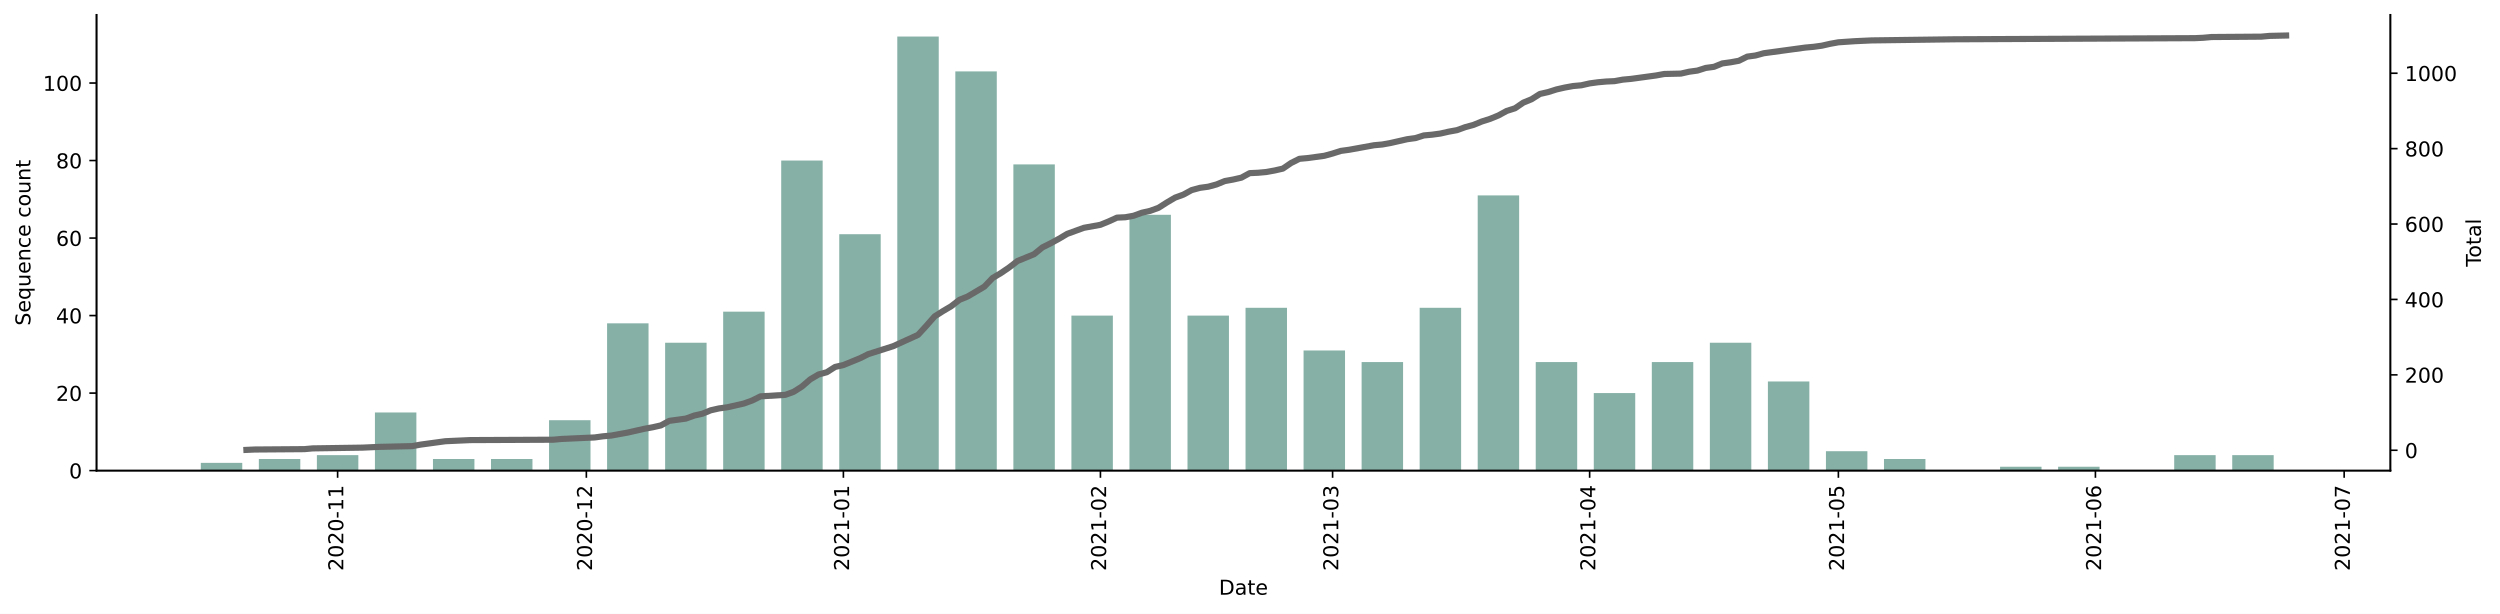
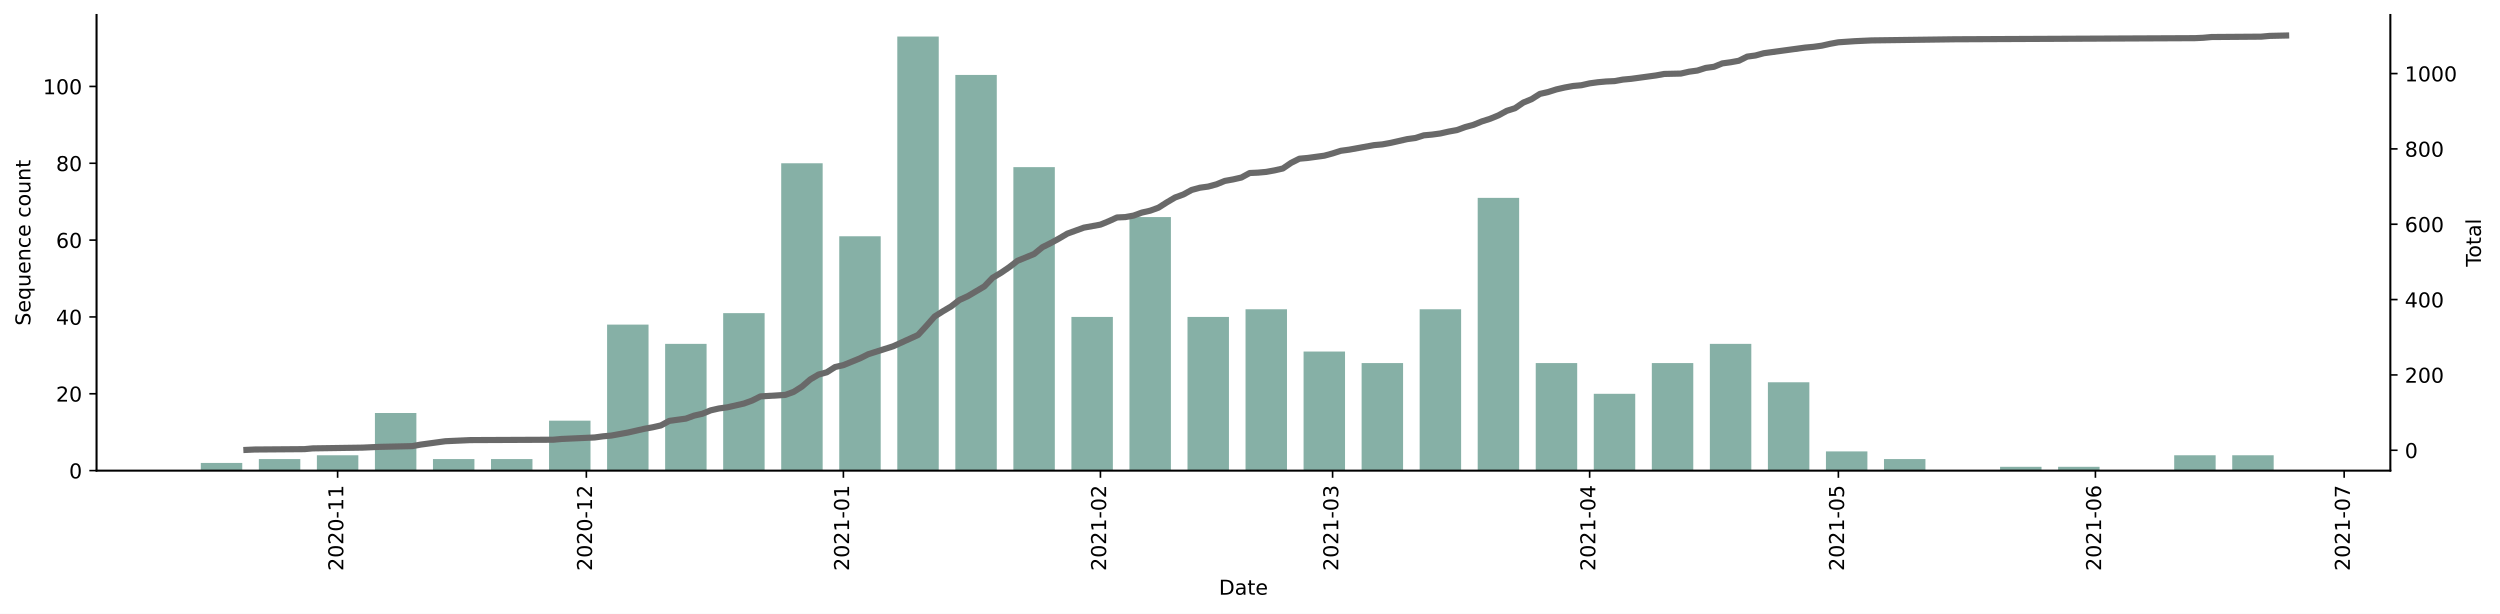
<svg xmlns="http://www.w3.org/2000/svg" xmlns:xlink="http://www.w3.org/1999/xlink" height="298.621pt" version="1.1" viewBox="0 0 1216.294 298.621" width="1216.294pt">
  <defs>
    <style type="text/css">*{stroke-linecap:butt;stroke-linejoin:round;}</style>
  </defs>
  <g id="figure_1">
    <g id="patch_1">
      <path d="M 0 298.621  L 1216.294 298.621  L 1216.294 0  L 0 0  z " style="fill:#ffffff;" />
    </g>
    <g id="axes_1">
      <g id="patch_2">
        <path d="M 46.966 228.96  L 1162.966 228.96  L 1162.966 7.2  L 46.966 7.2  z " style="fill:#ffffff;" />
      </g>
      <g id="patch_3">
-         <path clip-path="url(#p4c2512ea79)" d="M 97.693 228.96  L 117.863 228.96  L 117.863 225.189  L 97.693 225.189  z " style="fill:#86b0a6;" />
+         <path clip-path="url(#pe0cd440e6a)" d="M 97.693 228.96  L 117.863 228.96  L 117.863 225.222  L 97.693 225.222  z " style="fill:#86b0a6;" />
      </g>
      <g id="patch_4">
-         <path clip-path="url(#p4c2512ea79)" d="M 125.931 228.96  L 146.101 228.96  L 146.101 223.303  L 125.931 223.303  z " style="fill:#86b0a6;" />
+         <path clip-path="url(#pe0cd440e6a)" d="M 125.931 228.96  L 146.101 228.96  L 146.101 223.353  L 125.931 223.353  z " style="fill:#86b0a6;" />
      </g>
      <g id="patch_5">
-         <path clip-path="url(#p4c2512ea79)" d="M 154.169 228.96  L 174.338 228.96  L 174.338 221.417  L 154.169 221.417  z " style="fill:#86b0a6;" />
+         <path clip-path="url(#pe0cd440e6a)" d="M 154.169 228.96  L 174.338 228.96  L 174.338 221.484  L 154.169 221.484  z " style="fill:#86b0a6;" />
      </g>
      <g id="patch_6">
-         <path clip-path="url(#p4c2512ea79)" d="M 182.406 228.96  L 202.576 228.96  L 202.576 200.674  L 182.406 200.674  z " style="fill:#86b0a6;" />
+         <path clip-path="url(#pe0cd440e6a)" d="M 182.406 228.96  L 202.576 228.96  L 202.576 200.925  L 182.406 200.925  z " style="fill:#86b0a6;" />
      </g>
      <g id="patch_7">
-         <path clip-path="url(#p4c2512ea79)" d="M 210.644 228.96  L 230.814 228.96  L 230.814 223.303  L 210.644 223.303  z " style="fill:#86b0a6;" />
+         <path clip-path="url(#pe0cd440e6a)" d="M 210.644 228.96  L 230.814 228.96  L 230.814 223.353  L 210.644 223.353  z " style="fill:#86b0a6;" />
      </g>
      <g id="patch_8">
-         <path clip-path="url(#p4c2512ea79)" d="M 238.882 228.96  L 259.052 228.96  L 259.052 223.303  L 238.882 223.303  z " style="fill:#86b0a6;" />
+         <path clip-path="url(#pe0cd440e6a)" d="M 238.882 228.96  L 259.052 228.96  L 259.052 223.353  L 238.882 223.353  z " style="fill:#86b0a6;" />
      </g>
      <g id="patch_9">
-         <path clip-path="url(#p4c2512ea79)" d="M 267.12 228.96  L 287.29 228.96  L 287.29 204.446  L 267.12 204.446  z " style="fill:#86b0a6;" />
+         <path clip-path="url(#pe0cd440e6a)" d="M 267.12 228.96  L 287.29 228.96  L 287.29 204.663  L 267.12 204.663  z " style="fill:#86b0a6;" />
      </g>
      <g id="patch_10">
-         <path clip-path="url(#p4c2512ea79)" d="M 295.358 228.96  L 315.528 228.96  L 315.528 157.303  L 295.358 157.303  z " style="fill:#86b0a6;" />
+         <path clip-path="url(#pe0cd440e6a)" d="M 295.358 228.96  L 315.528 228.96  L 315.528 157.937  L 295.358 157.937  z " style="fill:#86b0a6;" />
      </g>
      <g id="patch_11">
-         <path clip-path="url(#p4c2512ea79)" d="M 323.596 228.96  L 343.766 228.96  L 343.766 166.731  L 323.596 166.731  z " style="fill:#86b0a6;" />
+         <path clip-path="url(#pe0cd440e6a)" d="M 323.596 228.96  L 343.766 228.96  L 343.766 167.282  L 323.596 167.282  z " style="fill:#86b0a6;" />
      </g>
      <g id="patch_12">
-         <path clip-path="url(#p4c2512ea79)" d="M 351.834 228.96  L 372.003 228.96  L 372.003 151.646  L 351.834 151.646  z " style="fill:#86b0a6;" />
+         <path clip-path="url(#pe0cd440e6a)" d="M 351.834 228.96  L 372.003 228.96  L 372.003 152.33  L 351.834 152.33  z " style="fill:#86b0a6;" />
      </g>
      <g id="patch_13">
-         <path clip-path="url(#p4c2512ea79)" d="M 380.071 228.96  L 400.241 228.96  L 400.241 78.103  L 380.071 78.103  z " style="fill:#86b0a6;" />
+         <path clip-path="url(#pe0cd440e6a)" d="M 380.071 228.96  L 400.241 228.96  L 400.241 79.438  L 380.071 79.438  z " style="fill:#86b0a6;" />
      </g>
      <g id="patch_14">
-         <path clip-path="url(#p4c2512ea79)" d="M 408.309 228.96  L 428.479 228.96  L 428.479 113.931  L 408.309 113.931  z " style="fill:#86b0a6;" />
+         <path clip-path="url(#pe0cd440e6a)" d="M 408.309 228.96  L 428.479 228.96  L 428.479 114.949  L 408.309 114.949  z " style="fill:#86b0a6;" />
      </g>
      <g id="patch_15">
-         <path clip-path="url(#p4c2512ea79)" d="M 436.547 228.96  L 456.717 228.96  L 456.717 17.76  L 436.547 17.76  z " style="fill:#86b0a6;" />
+         <path clip-path="url(#pe0cd440e6a)" d="M 436.547 228.96  L 456.717 228.96  L 456.717 17.76  L 436.547 17.76  z " style="fill:#86b0a6;" />
      </g>
      <g id="patch_16">
-         <path clip-path="url(#p4c2512ea79)" d="M 464.785 228.96  L 484.955 228.96  L 484.955 34.731  L 464.785 34.731  z " style="fill:#86b0a6;" />
+         <path clip-path="url(#pe0cd440e6a)" d="M 464.785 228.96  L 484.955 228.96  L 484.955 36.45  L 464.785 36.45  z " style="fill:#86b0a6;" />
      </g>
      <g id="patch_17">
-         <path clip-path="url(#p4c2512ea79)" d="M 493.023 228.96  L 513.193 228.96  L 513.193 79.989  L 493.023 79.989  z " style="fill:#86b0a6;" />
+         <path clip-path="url(#pe0cd440e6a)" d="M 493.023 228.96  L 513.193 228.96  L 513.193 81.307  L 493.023 81.307  z " style="fill:#86b0a6;" />
      </g>
      <g id="patch_18">
-         <path clip-path="url(#p4c2512ea79)" d="M 521.261 228.96  L 541.43 228.96  L 541.43 153.531  L 521.261 153.531  z " style="fill:#86b0a6;" />
+         <path clip-path="url(#pe0cd440e6a)" d="M 521.261 228.96  L 541.43 228.96  L 541.43 154.199  L 521.261 154.199  z " style="fill:#86b0a6;" />
      </g>
      <g id="patch_19">
-         <path clip-path="url(#p4c2512ea79)" d="M 549.498 228.96  L 569.668 228.96  L 569.668 104.503  L 549.498 104.503  z " style="fill:#86b0a6;" />
+         <path clip-path="url(#pe0cd440e6a)" d="M 549.498 228.96  L 569.668 228.96  L 569.668 105.604  L 549.498 105.604  z " style="fill:#86b0a6;" />
      </g>
      <g id="patch_20">
-         <path clip-path="url(#p4c2512ea79)" d="M 577.736 228.96  L 597.906 228.96  L 597.906 153.531  L 577.736 153.531  z " style="fill:#86b0a6;" />
+         <path clip-path="url(#pe0cd440e6a)" d="M 577.736 228.96  L 597.906 228.96  L 597.906 154.199  L 577.736 154.199  z " style="fill:#86b0a6;" />
      </g>
      <g id="patch_21">
-         <path clip-path="url(#p4c2512ea79)" d="M 605.974 228.96  L 626.144 228.96  L 626.144 149.76  L 605.974 149.76  z " style="fill:#86b0a6;" />
+         <path clip-path="url(#pe0cd440e6a)" d="M 605.974 228.96  L 626.144 228.96  L 626.144 150.461  L 605.974 150.461  z " style="fill:#86b0a6;" />
      </g>
      <g id="patch_22">
-         <path clip-path="url(#p4c2512ea79)" d="M 634.212 228.96  L 654.382 228.96  L 654.382 170.503  L 634.212 170.503  z " style="fill:#86b0a6;" />
+         <path clip-path="url(#pe0cd440e6a)" d="M 634.212 228.96  L 654.382 228.96  L 654.382 171.02  L 634.212 171.02  z " style="fill:#86b0a6;" />
      </g>
      <g id="patch_23">
-         <path clip-path="url(#p4c2512ea79)" d="M 662.45 228.96  L 682.62 228.96  L 682.62 176.16  L 662.45 176.16  z " style="fill:#86b0a6;" />
+         <path clip-path="url(#pe0cd440e6a)" d="M 662.45 228.96  L 682.62 228.96  L 682.62 176.627  L 662.45 176.627  z " style="fill:#86b0a6;" />
      </g>
      <g id="patch_24">
-         <path clip-path="url(#p4c2512ea79)" d="M 690.688 228.96  L 710.858 228.96  L 710.858 149.76  L 690.688 149.76  z " style="fill:#86b0a6;" />
+         <path clip-path="url(#pe0cd440e6a)" d="M 690.688 228.96  L 710.858 228.96  L 710.858 150.461  L 690.688 150.461  z " style="fill:#86b0a6;" />
      </g>
      <g id="patch_25">
-         <path clip-path="url(#p4c2512ea79)" d="M 718.926 228.96  L 739.095 228.96  L 739.095 95.074  L 718.926 95.074  z " style="fill:#86b0a6;" />
+         <path clip-path="url(#pe0cd440e6a)" d="M 718.926 228.96  L 739.095 228.96  L 739.095 96.259  L 718.926 96.259  z " style="fill:#86b0a6;" />
      </g>
      <g id="patch_26">
-         <path clip-path="url(#p4c2512ea79)" d="M 747.163 228.96  L 767.333 228.96  L 767.333 176.16  L 747.163 176.16  z " style="fill:#86b0a6;" />
+         <path clip-path="url(#pe0cd440e6a)" d="M 747.163 228.96  L 767.333 228.96  L 767.333 176.627  L 747.163 176.627  z " style="fill:#86b0a6;" />
      </g>
      <g id="patch_27">
-         <path clip-path="url(#p4c2512ea79)" d="M 775.401 228.96  L 795.571 228.96  L 795.571 191.246  L 775.401 191.246  z " style="fill:#86b0a6;" />
+         <path clip-path="url(#pe0cd440e6a)" d="M 775.401 228.96  L 795.571 228.96  L 795.571 191.579  L 775.401 191.579  z " style="fill:#86b0a6;" />
      </g>
      <g id="patch_28">
-         <path clip-path="url(#p4c2512ea79)" d="M 803.639 228.96  L 823.809 228.96  L 823.809 176.16  L 803.639 176.16  z " style="fill:#86b0a6;" />
+         <path clip-path="url(#pe0cd440e6a)" d="M 803.639 228.96  L 823.809 228.96  L 823.809 176.627  L 803.639 176.627  z " style="fill:#86b0a6;" />
      </g>
      <g id="patch_29">
-         <path clip-path="url(#p4c2512ea79)" d="M 831.877 228.96  L 852.047 228.96  L 852.047 166.731  L 831.877 166.731  z " style="fill:#86b0a6;" />
+         <path clip-path="url(#pe0cd440e6a)" d="M 831.877 228.96  L 852.047 228.96  L 852.047 167.282  L 831.877 167.282  z " style="fill:#86b0a6;" />
      </g>
      <g id="patch_30">
-         <path clip-path="url(#p4c2512ea79)" d="M 860.115 228.96  L 880.285 228.96  L 880.285 185.589  L 860.115 185.589  z " style="fill:#86b0a6;" />
+         <path clip-path="url(#pe0cd440e6a)" d="M 860.115 228.96  L 880.285 228.96  L 880.285 185.972  L 860.115 185.972  z " style="fill:#86b0a6;" />
      </g>
      <g id="patch_31">
-         <path clip-path="url(#p4c2512ea79)" d="M 888.353 228.96  L 908.522 228.96  L 908.522 219.531  L 888.353 219.531  z " style="fill:#86b0a6;" />
+         <path clip-path="url(#pe0cd440e6a)" d="M 888.353 228.96  L 908.522 228.96  L 908.522 219.615  L 888.353 219.615  z " style="fill:#86b0a6;" />
      </g>
      <g id="patch_32">
-         <path clip-path="url(#p4c2512ea79)" d="M 916.59 228.96  L 936.76 228.96  L 936.76 223.303  L 916.59 223.303  z " style="fill:#86b0a6;" />
+         <path clip-path="url(#pe0cd440e6a)" d="M 916.59 228.96  L 936.76 228.96  L 936.76 223.353  L 916.59 223.353  z " style="fill:#86b0a6;" />
      </g>
      <g id="patch_33">
-         <path clip-path="url(#p4c2512ea79)" d="M 973.066 228.96  L 993.236 228.96  L 993.236 227.074  L 973.066 227.074  z " style="fill:#86b0a6;" />
+         <path clip-path="url(#pe0cd440e6a)" d="M 973.066 228.96  L 993.236 228.96  L 993.236 227.091  L 973.066 227.091  z " style="fill:#86b0a6;" />
      </g>
      <g id="patch_34">
-         <path clip-path="url(#p4c2512ea79)" d="M 1001.304 228.96  L 1021.474 228.96  L 1021.474 227.074  L 1001.304 227.074  z " style="fill:#86b0a6;" />
+         <path clip-path="url(#pe0cd440e6a)" d="M 1001.304 228.96  L 1021.474 228.96  L 1021.474 227.091  L 1001.304 227.091  z " style="fill:#86b0a6;" />
      </g>
      <g id="patch_35">
-         <path clip-path="url(#p4c2512ea79)" d="M 1057.78 228.96  L 1077.95 228.96  L 1077.95 221.417  L 1057.78 221.417  z " style="fill:#86b0a6;" />
+         <path clip-path="url(#pe0cd440e6a)" d="M 1057.78 228.96  L 1077.95 228.96  L 1077.95 221.484  L 1057.78 221.484  z " style="fill:#86b0a6;" />
      </g>
      <g id="patch_36">
-         <path clip-path="url(#p4c2512ea79)" d="M 1086.017 228.96  L 1106.187 228.96  L 1106.187 221.417  L 1086.017 221.417  z " style="fill:#86b0a6;" />
+         <path clip-path="url(#pe0cd440e6a)" d="M 1086.017 228.96  L 1106.187 228.96  L 1106.187 221.484  L 1086.017 221.484  z " style="fill:#86b0a6;" />
      </g>
      <g id="matplotlib.axis_1">
        <g id="xtick_1">
          <g id="line2d_1">
            <defs>
-               <path d="M 0 0  L 0 3.5  " id="mac2f548523" style="stroke:#000000;stroke-width:0.8;" />
+               <path d="M 0 0  L 0 3.5  " id="ma1366747c5" style="stroke:#000000;stroke-width:0.8;" />
            </defs>
            <g>
-               <use style="stroke:#000000;stroke-width:0.8;" x="164.254" xlink:href="#mac2f548523" y="228.96" />
+               <use style="stroke:#000000;stroke-width:0.8;" x="164.254" xlink:href="#ma1366747c5" y="228.96" />
            </g>
          </g>
          <g id="text_1">
            <g transform="translate(167.0129 277.7428)rotate(-90)scale(0.1 -0.1)">
              <defs>
                <path d="M 1228 531  L 3431 531  L 3431 0  L 469 0  L 469 531  Q 828 903 1448 1529  Q 2069 2156 2228 2338  Q 2531 2678 2651 2914  Q 2772 3150 2772 3378  Q 2772 3750 2511 3984  Q 2250 4219 1831 4219  Q 1534 4219 1204 4116  Q 875 4013 500 3803  L 500 4441  Q 881 4594 1212 4672  Q 1544 4750 1819 4750  Q 2544 4750 2975 4387  Q 3406 4025 3406 3419  Q 3406 3131 3298 2873  Q 3191 2616 2906 2266  Q 2828 2175 2409 1742  Q 1991 1309 1228 531  z " id="DejaVuSans-32" transform="scale(0.015625)" />
                <path d="M 2034 4250  Q 1547 4250 1301 3770  Q 1056 3291 1056 2328  Q 1056 1369 1301 889  Q 1547 409 2034 409  Q 2525 409 2770 889  Q 3016 1369 3016 2328  Q 3016 3291 2770 3770  Q 2525 4250 2034 4250  z M 2034 4750  Q 2819 4750 3233 4129  Q 3647 3509 3647 2328  Q 3647 1150 3233 529  Q 2819 -91 2034 -91  Q 1250 -91 836 529  Q 422 1150 422 2328  Q 422 3509 836 4129  Q 1250 4750 2034 4750  z " id="DejaVuSans-30" transform="scale(0.015625)" />
                <path d="M 313 2009  L 1997 2009  L 1997 1497  L 313 1497  L 313 2009  z " id="DejaVuSans-2d" transform="scale(0.015625)" />
                <path d="M 794 531  L 1825 531  L 1825 4091  L 703 3866  L 703 4441  L 1819 4666  L 2450 4666  L 2450 531  L 3481 531  L 3481 0  L 794 0  L 794 531  z " id="DejaVuSans-31" transform="scale(0.015625)" />
              </defs>
              <use xlink:href="#DejaVuSans-32" />
              <use x="63.623" xlink:href="#DejaVuSans-30" />
              <use x="127.246" xlink:href="#DejaVuSans-32" />
              <use x="190.869" xlink:href="#DejaVuSans-30" />
              <use x="254.492" xlink:href="#DejaVuSans-2d" />
              <use x="290.576" xlink:href="#DejaVuSans-31" />
              <use x="354.199" xlink:href="#DejaVuSans-31" />
            </g>
          </g>
        </g>
        <g id="xtick_2">
          <g id="line2d_2">
            <g>
-               <use style="stroke:#000000;stroke-width:0.8;" x="285.273" xlink:href="#mac2f548523" y="228.96" />
+               <use style="stroke:#000000;stroke-width:0.8;" x="285.273" xlink:href="#ma1366747c5" y="228.96" />
            </g>
          </g>
          <g id="text_2">
            <g transform="translate(288.0322 277.7428)rotate(-90)scale(0.1 -0.1)">
              <use xlink:href="#DejaVuSans-32" />
              <use x="63.623" xlink:href="#DejaVuSans-30" />
              <use x="127.246" xlink:href="#DejaVuSans-32" />
              <use x="190.869" xlink:href="#DejaVuSans-30" />
              <use x="254.492" xlink:href="#DejaVuSans-2d" />
              <use x="290.576" xlink:href="#DejaVuSans-31" />
              <use x="354.199" xlink:href="#DejaVuSans-32" />
            </g>
          </g>
        </g>
        <g id="xtick_3">
          <g id="line2d_3">
            <g>
-               <use style="stroke:#000000;stroke-width:0.8;" x="410.326" xlink:href="#mac2f548523" y="228.96" />
+               <use style="stroke:#000000;stroke-width:0.8;" x="410.326" xlink:href="#ma1366747c5" y="228.96" />
            </g>
          </g>
          <g id="text_3">
            <g transform="translate(413.0856 277.7428)rotate(-90)scale(0.1 -0.1)">
              <use xlink:href="#DejaVuSans-32" />
              <use x="63.623" xlink:href="#DejaVuSans-30" />
              <use x="127.246" xlink:href="#DejaVuSans-32" />
              <use x="190.869" xlink:href="#DejaVuSans-31" />
              <use x="254.492" xlink:href="#DejaVuSans-2d" />
              <use x="290.576" xlink:href="#DejaVuSans-30" />
              <use x="354.199" xlink:href="#DejaVuSans-31" />
            </g>
          </g>
        </g>
        <g id="xtick_4">
          <g id="line2d_4">
            <g>
-               <use style="stroke:#000000;stroke-width:0.8;" x="535.38" xlink:href="#mac2f548523" y="228.96" />
+               <use style="stroke:#000000;stroke-width:0.8;" x="535.38" xlink:href="#ma1366747c5" y="228.96" />
            </g>
          </g>
          <g id="text_4">
            <g transform="translate(538.1389 277.7428)rotate(-90)scale(0.1 -0.1)">
              <use xlink:href="#DejaVuSans-32" />
              <use x="63.623" xlink:href="#DejaVuSans-30" />
              <use x="127.246" xlink:href="#DejaVuSans-32" />
              <use x="190.869" xlink:href="#DejaVuSans-31" />
              <use x="254.492" xlink:href="#DejaVuSans-2d" />
              <use x="290.576" xlink:href="#DejaVuSans-30" />
              <use x="354.199" xlink:href="#DejaVuSans-32" />
            </g>
          </g>
        </g>
        <g id="xtick_5">
          <g id="line2d_5">
            <g>
-               <use style="stroke:#000000;stroke-width:0.8;" x="648.331" xlink:href="#mac2f548523" y="228.96" />
+               <use style="stroke:#000000;stroke-width:0.8;" x="648.331" xlink:href="#ma1366747c5" y="228.96" />
            </g>
          </g>
          <g id="text_5">
            <g transform="translate(651.0903 277.7428)rotate(-90)scale(0.1 -0.1)">
              <defs>
                <path d="M 2597 2516  Q 3050 2419 3304 2112  Q 3559 1806 3559 1356  Q 3559 666 3084 287  Q 2609 -91 1734 -91  Q 1441 -91 1130 -33  Q 819 25 488 141  L 488 750  Q 750 597 1062 519  Q 1375 441 1716 441  Q 2309 441 2620 675  Q 2931 909 2931 1356  Q 2931 1769 2642 2001  Q 2353 2234 1838 2234  L 1294 2234  L 1294 2753  L 1863 2753  Q 2328 2753 2575 2939  Q 2822 3125 2822 3475  Q 2822 3834 2567 4026  Q 2313 4219 1838 4219  Q 1578 4219 1281 4162  Q 984 4106 628 3988  L 628 4550  Q 988 4650 1302 4700  Q 1616 4750 1894 4750  Q 2613 4750 3031 4423  Q 3450 4097 3450 3541  Q 3450 3153 3228 2886  Q 3006 2619 2597 2516  z " id="DejaVuSans-33" transform="scale(0.015625)" />
              </defs>
              <use xlink:href="#DejaVuSans-32" />
              <use x="63.623" xlink:href="#DejaVuSans-30" />
              <use x="127.246" xlink:href="#DejaVuSans-32" />
              <use x="190.869" xlink:href="#DejaVuSans-31" />
              <use x="254.492" xlink:href="#DejaVuSans-2d" />
              <use x="290.576" xlink:href="#DejaVuSans-30" />
              <use x="354.199" xlink:href="#DejaVuSans-33" />
            </g>
          </g>
        </g>
        <g id="xtick_6">
          <g id="line2d_6">
            <g>
-               <use style="stroke:#000000;stroke-width:0.8;" x="773.384" xlink:href="#mac2f548523" y="228.96" />
+               <use style="stroke:#000000;stroke-width:0.8;" x="773.384" xlink:href="#ma1366747c5" y="228.96" />
            </g>
          </g>
          <g id="text_6">
            <g transform="translate(776.1436 277.7428)rotate(-90)scale(0.1 -0.1)">
              <defs>
                <path d="M 2419 4116  L 825 1625  L 2419 1625  L 2419 4116  z M 2253 4666  L 3047 4666  L 3047 1625  L 3713 1625  L 3713 1100  L 3047 1100  L 3047 0  L 2419 0  L 2419 1100  L 313 1100  L 313 1709  L 2253 4666  z " id="DejaVuSans-34" transform="scale(0.015625)" />
              </defs>
              <use xlink:href="#DejaVuSans-32" />
              <use x="63.623" xlink:href="#DejaVuSans-30" />
              <use x="127.246" xlink:href="#DejaVuSans-32" />
              <use x="190.869" xlink:href="#DejaVuSans-31" />
              <use x="254.492" xlink:href="#DejaVuSans-2d" />
              <use x="290.576" xlink:href="#DejaVuSans-30" />
              <use x="354.199" xlink:href="#DejaVuSans-34" />
            </g>
          </g>
        </g>
        <g id="xtick_7">
          <g id="line2d_7">
            <g>
-               <use style="stroke:#000000;stroke-width:0.8;" x="894.404" xlink:href="#mac2f548523" y="228.96" />
+               <use style="stroke:#000000;stroke-width:0.8;" x="894.404" xlink:href="#ma1366747c5" y="228.96" />
            </g>
          </g>
          <g id="text_7">
            <g transform="translate(897.1629 277.7428)rotate(-90)scale(0.1 -0.1)">
              <defs>
                <path d="M 691 4666  L 3169 4666  L 3169 4134  L 1269 4134  L 1269 2991  Q 1406 3038 1543 3061  Q 1681 3084 1819 3084  Q 2600 3084 3056 2656  Q 3513 2228 3513 1497  Q 3513 744 3044 326  Q 2575 -91 1722 -91  Q 1428 -91 1123 -41  Q 819 9 494 109  L 494 744  Q 775 591 1075 516  Q 1375 441 1709 441  Q 2250 441 2565 725  Q 2881 1009 2881 1497  Q 2881 1984 2565 2268  Q 2250 2553 1709 2553  Q 1456 2553 1204 2497  Q 953 2441 691 2322  L 691 4666  z " id="DejaVuSans-35" transform="scale(0.015625)" />
              </defs>
              <use xlink:href="#DejaVuSans-32" />
              <use x="63.623" xlink:href="#DejaVuSans-30" />
              <use x="127.246" xlink:href="#DejaVuSans-32" />
              <use x="190.869" xlink:href="#DejaVuSans-31" />
              <use x="254.492" xlink:href="#DejaVuSans-2d" />
              <use x="290.576" xlink:href="#DejaVuSans-30" />
              <use x="354.199" xlink:href="#DejaVuSans-35" />
            </g>
          </g>
        </g>
        <g id="xtick_8">
          <g id="line2d_8">
            <g>
-               <use style="stroke:#000000;stroke-width:0.8;" x="1019.457" xlink:href="#mac2f548523" y="228.96" />
+               <use style="stroke:#000000;stroke-width:0.8;" x="1019.457" xlink:href="#ma1366747c5" y="228.96" />
            </g>
          </g>
          <g id="text_8">
            <g transform="translate(1022.216 277.7428)rotate(-90)scale(0.1 -0.1)">
              <defs>
                <path d="M 2113 2584  Q 1688 2584 1439 2293  Q 1191 2003 1191 1497  Q 1191 994 1439 701  Q 1688 409 2113 409  Q 2538 409 2786 701  Q 3034 994 3034 1497  Q 3034 2003 2786 2293  Q 2538 2584 2113 2584  z M 3366 4563  L 3366 3988  Q 3128 4100 2886 4159  Q 2644 4219 2406 4219  Q 1781 4219 1451 3797  Q 1122 3375 1075 2522  Q 1259 2794 1537 2939  Q 1816 3084 2150 3084  Q 2853 3084 3261 2657  Q 3669 2231 3669 1497  Q 3669 778 3244 343  Q 2819 -91 2113 -91  Q 1303 -91 875 529  Q 447 1150 447 2328  Q 447 3434 972 4092  Q 1497 4750 2381 4750  Q 2619 4750 2861 4703  Q 3103 4656 3366 4563  z " id="DejaVuSans-36" transform="scale(0.015625)" />
              </defs>
              <use xlink:href="#DejaVuSans-32" />
              <use x="63.623" xlink:href="#DejaVuSans-30" />
              <use x="127.246" xlink:href="#DejaVuSans-32" />
              <use x="190.869" xlink:href="#DejaVuSans-31" />
              <use x="254.492" xlink:href="#DejaVuSans-2d" />
              <use x="290.576" xlink:href="#DejaVuSans-30" />
              <use x="354.199" xlink:href="#DejaVuSans-36" />
            </g>
          </g>
        </g>
        <g id="xtick_9">
          <g id="line2d_9">
            <g>
-               <use style="stroke:#000000;stroke-width:0.8;" x="1140.476" xlink:href="#mac2f548523" y="228.96" />
+               <use style="stroke:#000000;stroke-width:0.8;" x="1140.476" xlink:href="#ma1366747c5" y="228.96" />
            </g>
          </g>
          <g id="text_9">
            <g transform="translate(1143.236 277.7428)rotate(-90)scale(0.1 -0.1)">
              <defs>
                <path d="M 525 4666  L 3525 4666  L 3525 4397  L 1831 0  L 1172 0  L 2766 4134  L 525 4134  L 525 4666  z " id="DejaVuSans-37" transform="scale(0.015625)" />
              </defs>
              <use xlink:href="#DejaVuSans-32" />
              <use x="63.623" xlink:href="#DejaVuSans-30" />
              <use x="127.246" xlink:href="#DejaVuSans-32" />
              <use x="190.869" xlink:href="#DejaVuSans-31" />
              <use x="254.492" xlink:href="#DejaVuSans-2d" />
              <use x="290.576" xlink:href="#DejaVuSans-30" />
              <use x="354.199" xlink:href="#DejaVuSans-37" />
            </g>
          </g>
        </g>
        <g id="text_10">
          <g transform="translate(593.0148 289.3413)scale(0.1 -0.1)">
            <defs>
              <path d="M 1259 4147  L 1259 519  L 2022 519  Q 2988 519 3436 956  Q 3884 1394 3884 2338  Q 3884 3275 3436 3711  Q 2988 4147 2022 4147  L 1259 4147  z M 628 4666  L 1925 4666  Q 3281 4666 3915 4102  Q 4550 3538 4550 2338  Q 4550 1131 3912 565  Q 3275 0 1925 0  L 628 0  L 628 4666  z " id="DejaVuSans-44" transform="scale(0.015625)" />
              <path d="M 2194 1759  Q 1497 1759 1228 1600  Q 959 1441 959 1056  Q 959 750 1161 570  Q 1363 391 1709 391  Q 2188 391 2477 730  Q 2766 1069 2766 1631  L 2766 1759  L 2194 1759  z M 3341 1997  L 3341 0  L 2766 0  L 2766 531  Q 2569 213 2275 61  Q 1981 -91 1556 -91  Q 1019 -91 701 211  Q 384 513 384 1019  Q 384 1609 779 1909  Q 1175 2209 1959 2209  L 2766 2209  L 2766 2266  Q 2766 2663 2505 2880  Q 2244 3097 1772 3097  Q 1472 3097 1187 3025  Q 903 2953 641 2809  L 641 3341  Q 956 3463 1253 3523  Q 1550 3584 1831 3584  Q 2591 3584 2966 3190  Q 3341 2797 3341 1997  z " id="DejaVuSans-61" transform="scale(0.015625)" />
              <path d="M 1172 4494  L 1172 3500  L 2356 3500  L 2356 3053  L 1172 3053  L 1172 1153  Q 1172 725 1289 603  Q 1406 481 1766 481  L 2356 481  L 2356 0  L 1766 0  Q 1100 0 847 248  Q 594 497 594 1153  L 594 3053  L 172 3053  L 172 3500  L 594 3500  L 594 4494  L 1172 4494  z " id="DejaVuSans-74" transform="scale(0.015625)" />
              <path d="M 3597 1894  L 3597 1613  L 953 1613  Q 991 1019 1311 708  Q 1631 397 2203 397  Q 2534 397 2845 478  Q 3156 559 3463 722  L 3463 178  Q 3153 47 2828 -22  Q 2503 -91 2169 -91  Q 1331 -91 842 396  Q 353 884 353 1716  Q 353 2575 817 3079  Q 1281 3584 2069 3584  Q 2775 3584 3186 3129  Q 3597 2675 3597 1894  z M 3022 2063  Q 3016 2534 2758 2815  Q 2500 3097 2075 3097  Q 1594 3097 1305 2825  Q 1016 2553 972 2059  L 3022 2063  z " id="DejaVuSans-65" transform="scale(0.015625)" />
            </defs>
            <use xlink:href="#DejaVuSans-44" />
            <use x="77.002" xlink:href="#DejaVuSans-61" />
            <use x="138.281" xlink:href="#DejaVuSans-74" />
            <use x="177.49" xlink:href="#DejaVuSans-65" />
          </g>
        </g>
      </g>
      <g id="matplotlib.axis_2">
        <g id="ytick_1">
          <g id="line2d_10">
            <defs>
-               <path d="M 0 0  L -3.5 0  " id="m4a02aa00d4" style="stroke:#000000;stroke-width:0.8;" />
+               <path d="M 0 0  L -3.5 0  " id="m93242a7053" style="stroke:#000000;stroke-width:0.8;" />
            </defs>
            <g>
-               <use style="stroke:#000000;stroke-width:0.8;" x="46.966" xlink:href="#m4a02aa00d4" y="228.96" />
+               <use style="stroke:#000000;stroke-width:0.8;" x="46.966" xlink:href="#m93242a7053" y="228.96" />
            </g>
          </g>
          <g id="text_11">
            <g transform="translate(33.60312 232.7592)scale(0.1 -0.1)">
              <use xlink:href="#DejaVuSans-30" />
            </g>
          </g>
        </g>
        <g id="ytick_2">
          <g id="line2d_11">
            <g>
-               <use style="stroke:#000000;stroke-width:0.8;" x="46.966" xlink:href="#m4a02aa00d4" y="191.246" />
+               <use style="stroke:#000000;stroke-width:0.8;" x="46.966" xlink:href="#m93242a7053" y="191.579" />
            </g>
          </g>
          <g id="text_12">
-             <g transform="translate(27.24063 195.0449)scale(0.1 -0.1)">
+             <g transform="translate(27.24063 195.3787)scale(0.1 -0.1)">
              <use xlink:href="#DejaVuSans-32" />
              <use x="63.623" xlink:href="#DejaVuSans-30" />
            </g>
          </g>
        </g>
        <g id="ytick_3">
          <g id="line2d_12">
            <g>
-               <use style="stroke:#000000;stroke-width:0.8;" x="46.966" xlink:href="#m4a02aa00d4" y="153.531" />
+               <use style="stroke:#000000;stroke-width:0.8;" x="46.966" xlink:href="#m93242a7053" y="154.199" />
            </g>
          </g>
          <g id="text_13">
-             <g transform="translate(27.24063 157.3306)scale(0.1 -0.1)">
+             <g transform="translate(27.24063 157.9982)scale(0.1 -0.1)">
              <use xlink:href="#DejaVuSans-34" />
              <use x="63.623" xlink:href="#DejaVuSans-30" />
            </g>
          </g>
        </g>
        <g id="ytick_4">
          <g id="line2d_13">
            <g>
-               <use style="stroke:#000000;stroke-width:0.8;" x="46.966" xlink:href="#m4a02aa00d4" y="115.817" />
+               <use style="stroke:#000000;stroke-width:0.8;" x="46.966" xlink:href="#m93242a7053" y="116.818" />
            </g>
          </g>
          <g id="text_14">
-             <g transform="translate(27.24063 119.6164)scale(0.1 -0.1)">
+             <g transform="translate(27.24063 120.6176)scale(0.1 -0.1)">
              <use xlink:href="#DejaVuSans-36" />
              <use x="63.623" xlink:href="#DejaVuSans-30" />
            </g>
          </g>
        </g>
        <g id="ytick_5">
          <g id="line2d_14">
            <g>
-               <use style="stroke:#000000;stroke-width:0.8;" x="46.966" xlink:href="#m4a02aa00d4" y="78.103" />
+               <use style="stroke:#000000;stroke-width:0.8;" x="46.966" xlink:href="#m93242a7053" y="79.438" />
            </g>
          </g>
          <g id="text_15">
-             <g transform="translate(27.24063 81.90208)scale(0.1 -0.1)">
+             <g transform="translate(27.24063 83.23709)scale(0.1 -0.1)">
              <defs>
                <path d="M 2034 2216  Q 1584 2216 1326 1975  Q 1069 1734 1069 1313  Q 1069 891 1326 650  Q 1584 409 2034 409  Q 2484 409 2743 651  Q 3003 894 3003 1313  Q 3003 1734 2745 1975  Q 2488 2216 2034 2216  z M 1403 2484  Q 997 2584 770 2862  Q 544 3141 544 3541  Q 544 4100 942 4425  Q 1341 4750 2034 4750  Q 2731 4750 3128 4425  Q 3525 4100 3525 3541  Q 3525 3141 3298 2862  Q 3072 2584 2669 2484  Q 3125 2378 3379 2068  Q 3634 1759 3634 1313  Q 3634 634 3220 271  Q 2806 -91 2034 -91  Q 1263 -91 848 271  Q 434 634 434 1313  Q 434 1759 690 2068  Q 947 2378 1403 2484  z M 1172 3481  Q 1172 3119 1398 2916  Q 1625 2713 2034 2713  Q 2441 2713 2670 2916  Q 2900 3119 2900 3481  Q 2900 3844 2670 4047  Q 2441 4250 2034 4250  Q 1625 4250 1398 4047  Q 1172 3844 1172 3481  z " id="DejaVuSans-38" transform="scale(0.015625)" />
              </defs>
              <use xlink:href="#DejaVuSans-38" />
              <use x="63.623" xlink:href="#DejaVuSans-30" />
            </g>
          </g>
        </g>
        <g id="ytick_6">
          <g id="line2d_15">
            <g>
-               <use style="stroke:#000000;stroke-width:0.8;" x="46.966" xlink:href="#m4a02aa00d4" y="40.389" />
+               <use style="stroke:#000000;stroke-width:0.8;" x="46.966" xlink:href="#m93242a7053" y="42.057" />
            </g>
          </g>
          <g id="text_16">
-             <g transform="translate(20.87813 44.18779)scale(0.1 -0.1)">
+             <g transform="translate(20.87813 45.85656)scale(0.1 -0.1)">
              <use xlink:href="#DejaVuSans-31" />
              <use x="63.623" xlink:href="#DejaVuSans-30" />
              <use x="127.246" xlink:href="#DejaVuSans-30" />
            </g>
          </g>
        </g>
        <g id="text_17">
          <g transform="translate(14.79844 158.4402)rotate(-90)scale(0.1 -0.1)">
            <defs>
              <path d="M 3425 4513  L 3425 3897  Q 3066 4069 2747 4153  Q 2428 4238 2131 4238  Q 1616 4238 1336 4038  Q 1056 3838 1056 3469  Q 1056 3159 1242 3001  Q 1428 2844 1947 2747  L 2328 2669  Q 3034 2534 3370 2195  Q 3706 1856 3706 1288  Q 3706 609 3251 259  Q 2797 -91 1919 -91  Q 1588 -91 1214 -16  Q 841 59 441 206  L 441 856  Q 825 641 1194 531  Q 1563 422 1919 422  Q 2459 422 2753 634  Q 3047 847 3047 1241  Q 3047 1584 2836 1778  Q 2625 1972 2144 2069  L 1759 2144  Q 1053 2284 737 2584  Q 422 2884 422 3419  Q 422 4038 858 4394  Q 1294 4750 2059 4750  Q 2388 4750 2728 4690  Q 3069 4631 3425 4513  z " id="DejaVuSans-53" transform="scale(0.015625)" />
              <path d="M 947 1747  Q 947 1113 1208 752  Q 1469 391 1925 391  Q 2381 391 2643 752  Q 2906 1113 2906 1747  Q 2906 2381 2643 2742  Q 2381 3103 1925 3103  Q 1469 3103 1208 2742  Q 947 2381 947 1747  z M 2906 525  Q 2725 213 2448 61  Q 2172 -91 1784 -91  Q 1150 -91 751 415  Q 353 922 353 1747  Q 353 2572 751 3078  Q 1150 3584 1784 3584  Q 2172 3584 2448 3432  Q 2725 3281 2906 2969  L 2906 3500  L 3481 3500  L 3481 -1331  L 2906 -1331  L 2906 525  z " id="DejaVuSans-71" transform="scale(0.015625)" />
              <path d="M 544 1381  L 544 3500  L 1119 3500  L 1119 1403  Q 1119 906 1312 657  Q 1506 409 1894 409  Q 2359 409 2629 706  Q 2900 1003 2900 1516  L 2900 3500  L 3475 3500  L 3475 0  L 2900 0  L 2900 538  Q 2691 219 2414 64  Q 2138 -91 1772 -91  Q 1169 -91 856 284  Q 544 659 544 1381  z M 1991 3584  L 1991 3584  z " id="DejaVuSans-75" transform="scale(0.015625)" />
              <path d="M 3513 2113  L 3513 0  L 2938 0  L 2938 2094  Q 2938 2591 2744 2837  Q 2550 3084 2163 3084  Q 1697 3084 1428 2787  Q 1159 2491 1159 1978  L 1159 0  L 581 0  L 581 3500  L 1159 3500  L 1159 2956  Q 1366 3272 1645 3428  Q 1925 3584 2291 3584  Q 2894 3584 3203 3211  Q 3513 2838 3513 2113  z " id="DejaVuSans-6e" transform="scale(0.015625)" />
              <path d="M 3122 3366  L 3122 2828  Q 2878 2963 2633 3030  Q 2388 3097 2138 3097  Q 1578 3097 1268 2742  Q 959 2388 959 1747  Q 959 1106 1268 751  Q 1578 397 2138 397  Q 2388 397 2633 464  Q 2878 531 3122 666  L 3122 134  Q 2881 22 2623 -34  Q 2366 -91 2075 -91  Q 1284 -91 818 406  Q 353 903 353 1747  Q 353 2603 823 3093  Q 1294 3584 2113 3584  Q 2378 3584 2631 3529  Q 2884 3475 3122 3366  z " id="DejaVuSans-63" transform="scale(0.015625)" />
              <path id="DejaVuSans-20" transform="scale(0.015625)" />
              <path d="M 1959 3097  Q 1497 3097 1228 2736  Q 959 2375 959 1747  Q 959 1119 1226 758  Q 1494 397 1959 397  Q 2419 397 2687 759  Q 2956 1122 2956 1747  Q 2956 2369 2687 2733  Q 2419 3097 1959 3097  z M 1959 3584  Q 2709 3584 3137 3096  Q 3566 2609 3566 1747  Q 3566 888 3137 398  Q 2709 -91 1959 -91  Q 1206 -91 779 398  Q 353 888 353 1747  Q 353 2609 779 3096  Q 1206 3584 1959 3584  z " id="DejaVuSans-6f" transform="scale(0.015625)" />
            </defs>
            <use xlink:href="#DejaVuSans-53" />
            <use x="63.477" xlink:href="#DejaVuSans-65" />
            <use x="125" xlink:href="#DejaVuSans-71" />
            <use x="188.477" xlink:href="#DejaVuSans-75" />
            <use x="251.855" xlink:href="#DejaVuSans-65" />
            <use x="313.379" xlink:href="#DejaVuSans-6e" />
            <use x="376.758" xlink:href="#DejaVuSans-63" />
            <use x="431.738" xlink:href="#DejaVuSans-65" />
            <use x="493.262" xlink:href="#DejaVuSans-20" />
            <use x="525.049" xlink:href="#DejaVuSans-63" />
            <use x="580.029" xlink:href="#DejaVuSans-6f" />
            <use x="641.211" xlink:href="#DejaVuSans-75" />
            <use x="704.59" xlink:href="#DejaVuSans-6e" />
            <use x="767.969" xlink:href="#DejaVuSans-74" />
          </g>
        </g>
      </g>
      <g id="patch_37">
        <path d="M 46.966 228.96  L 46.966 7.2  " style="fill:none;stroke:#000000;stroke-linecap:square;stroke-linejoin:miter;stroke-width:0.8;" />
      </g>
      <g id="patch_38">
        <path d="M 1162.966 228.96  L 1162.966 7.2  " style="fill:none;stroke:#000000;stroke-linecap:square;stroke-linejoin:miter;stroke-width:0.8;" />
      </g>
      <g id="patch_39">
        <path d="M 46.966 228.96  L 1162.966 228.96  " style="fill:none;stroke:#000000;stroke-linecap:square;stroke-linejoin:miter;stroke-width:0.8;" />
      </g>
    </g>
    <g id="axes_2">
      <g id="matplotlib.axis_3">
        <g id="ytick_7">
          <g id="line2d_16">
            <defs>
-               <path d="M 0 0  L 3.5 0  " id="mcf50140838" style="stroke:#000000;stroke-width:0.8;" />
+               <path d="M 0 0  L 3.5 0  " id="mf39c1ec7a8" style="stroke:#000000;stroke-width:0.8;" />
            </defs>
            <g>
-               <use style="stroke:#000000;stroke-width:0.8;" x="1162.966" xlink:href="#mcf50140838" y="219.063" />
+               <use style="stroke:#000000;stroke-width:0.8;" x="1162.966" xlink:href="#mf39c1ec7a8" y="219.063" />
            </g>
          </g>
          <g id="text_18">
-             <g transform="translate(1169.966 222.8627)scale(0.1 -0.1)">
+             <g transform="translate(1169.966 222.8625)scale(0.1 -0.1)">
              <use xlink:href="#DejaVuSans-30" />
            </g>
          </g>
        </g>
        <g id="ytick_8">
          <g id="line2d_17">
            <g>
-               <use style="stroke:#000000;stroke-width:0.8;" x="1162.966" xlink:href="#mcf50140838" y="182.376" />
+               <use style="stroke:#000000;stroke-width:0.8;" x="1162.966" xlink:href="#mf39c1ec7a8" y="182.409" />
            </g>
          </g>
          <g id="text_19">
-             <g transform="translate(1169.966 186.1748)scale(0.1 -0.1)">
+             <g transform="translate(1169.966 186.2079)scale(0.1 -0.1)">
              <use xlink:href="#DejaVuSans-32" />
              <use x="63.623" xlink:href="#DejaVuSans-30" />
              <use x="127.246" xlink:href="#DejaVuSans-30" />
            </g>
          </g>
        </g>
        <g id="ytick_9">
          <g id="line2d_18">
            <g>
-               <use style="stroke:#000000;stroke-width:0.8;" x="1162.966" xlink:href="#mcf50140838" y="145.688" />
+               <use style="stroke:#000000;stroke-width:0.8;" x="1162.966" xlink:href="#mf39c1ec7a8" y="145.754" />
            </g>
          </g>
          <g id="text_20">
-             <g transform="translate(1169.966 149.4869)scale(0.1 -0.1)">
+             <g transform="translate(1169.966 149.5534)scale(0.1 -0.1)">
              <use xlink:href="#DejaVuSans-34" />
              <use x="63.623" xlink:href="#DejaVuSans-30" />
              <use x="127.246" xlink:href="#DejaVuSans-30" />
            </g>
          </g>
        </g>
        <g id="ytick_10">
          <g id="line2d_19">
            <g>
-               <use style="stroke:#000000;stroke-width:0.8;" x="1162.966" xlink:href="#mcf50140838" y="109" />
+               <use style="stroke:#000000;stroke-width:0.8;" x="1162.966" xlink:href="#mf39c1ec7a8" y="109.1" />
            </g>
          </g>
          <g id="text_21">
-             <g transform="translate(1169.966 112.799)scale(0.1 -0.1)">
+             <g transform="translate(1169.966 112.8989)scale(0.1 -0.1)">
              <use xlink:href="#DejaVuSans-36" />
              <use x="63.623" xlink:href="#DejaVuSans-30" />
              <use x="127.246" xlink:href="#DejaVuSans-30" />
            </g>
          </g>
        </g>
        <g id="ytick_11">
          <g id="line2d_20">
            <g>
-               <use style="stroke:#000000;stroke-width:0.8;" x="1162.966" xlink:href="#mcf50140838" y="72.312" />
+               <use style="stroke:#000000;stroke-width:0.8;" x="1162.966" xlink:href="#mf39c1ec7a8" y="72.445" />
            </g>
          </g>
          <g id="text_22">
-             <g transform="translate(1169.966 76.11107)scale(0.1 -0.1)">
+             <g transform="translate(1169.966 76.24431)scale(0.1 -0.1)">
              <use xlink:href="#DejaVuSans-38" />
              <use x="63.623" xlink:href="#DejaVuSans-30" />
              <use x="127.246" xlink:href="#DejaVuSans-30" />
            </g>
          </g>
        </g>
        <g id="ytick_12">
          <g id="line2d_21">
            <g>
-               <use style="stroke:#000000;stroke-width:0.8;" x="1162.966" xlink:href="#mcf50140838" y="35.624" />
+               <use style="stroke:#000000;stroke-width:0.8;" x="1162.966" xlink:href="#mf39c1ec7a8" y="35.791" />
            </g>
          </g>
          <g id="text_23">
-             <g transform="translate(1169.966 39.42317)scale(0.1 -0.1)">
+             <g transform="translate(1169.966 39.58976)scale(0.1 -0.1)">
              <use xlink:href="#DejaVuSans-31" />
              <use x="63.623" xlink:href="#DejaVuSans-30" />
              <use x="127.246" xlink:href="#DejaVuSans-30" />
              <use x="190.869" xlink:href="#DejaVuSans-30" />
            </g>
          </g>
        </g>
        <g id="text_24">
          <g transform="translate(1207.014 129.7566)rotate(-90)scale(0.1 -0.1)">
            <defs>
              <path d="M -19 4666  L 3928 4666  L 3928 4134  L 2272 4134  L 2272 0  L 1638 0  L 1638 4134  L -19 4134  L -19 4666  z " id="DejaVuSans-54" transform="scale(0.015625)" />
              <path d="M 603 4863  L 1178 4863  L 1178 0  L 603 0  L 603 4863  z " id="DejaVuSans-6c" transform="scale(0.015625)" />
            </defs>
            <use xlink:href="#DejaVuSans-54" />
            <use x="44.084" xlink:href="#DejaVuSans-6f" />
            <use x="105.266" xlink:href="#DejaVuSans-74" />
            <use x="144.475" xlink:href="#DejaVuSans-61" />
            <use x="205.754" xlink:href="#DejaVuSans-6c" />
          </g>
        </g>
      </g>
      <g id="line2d_22">
-         <path clip-path="url(#p4c2512ea79)" d="M 119.88 218.88  L 123.914 218.697  L 148.118 218.513  L 152.152 218.146  L 176.355 217.779  L 184.423 217.412  L 200.559 217.046  L 204.593 216.312  L 216.695 214.661  L 228.797 214.111  L 269.137 213.927  L 273.171 213.56  L 289.307 212.826  L 293.341 212.276  L 297.375 211.909  L 305.443 210.442  L 313.511 208.607  L 317.545 207.874  L 321.579 206.956  L 325.613 204.755  L 333.681 203.655  L 337.715 202.187  L 341.749 201.27  L 345.783 199.619  L 349.817 198.702  L 353.85 198.151  L 361.918 196.317  L 365.952 194.849  L 369.986 192.832  L 382.088 192.098  L 386.122 190.63  L 390.156 188.062  L 394.19 184.577  L 398.224 182.192  L 402.258 181.091  L 406.292 178.523  L 410.326 177.606  L 418.394 174.304  L 422.428 172.286  L 434.53 168.434  L 446.632 162.931  L 450.666 158.528  L 454.7 153.942  L 458.734 151.374  L 462.768 148.99  L 466.802 145.871  L 470.836 144.22  L 478.904 139.451  L 482.938 135.232  L 486.972 132.847  L 491.006 130.095  L 495.04 126.977  L 503.108 123.675  L 507.142 120.373  L 511.176 118.355  L 515.21 116.154  L 519.244 113.769  L 527.312 110.834  L 535.38 109.367  L 539.413 107.716  L 543.447 105.881  L 547.481 105.698  L 551.515 104.964  L 555.549 103.497  L 559.583 102.579  L 563.617 101.112  L 567.651 98.544  L 571.685 96.159  L 575.719 94.691  L 579.753 92.49  L 583.787 91.39  L 587.821 90.839  L 591.855 89.739  L 595.889 88.088  L 599.923 87.354  L 603.957 86.437  L 607.991 84.235  L 612.025 84.052  L 616.059 83.685  L 620.093 82.951  L 624.127 82.034  L 628.161 79.283  L 632.195 77.265  L 636.229 76.898  L 644.297 75.797  L 648.331 74.697  L 652.365 73.412  L 656.399 72.862  L 668.501 70.661  L 672.535 70.294  L 676.569 69.56  L 684.637 67.726  L 688.671 67.176  L 692.705 65.891  L 696.739 65.525  L 700.773 64.974  L 704.807 64.057  L 708.841 63.323  L 712.875 61.856  L 716.909 60.755  L 720.942 59.104  L 724.976 57.82  L 729.01 56.169  L 733.044 53.968  L 737.078 52.684  L 741.112 49.932  L 745.146 48.281  L 749.18 45.713  L 753.214 44.796  L 757.248 43.512  L 761.282 42.595  L 765.316 41.861  L 769.35 41.494  L 773.384 40.577  L 777.418 40.026  L 781.452 39.66  L 785.486 39.476  L 789.52 38.742  L 793.554 38.376  L 805.656 36.725  L 809.69 35.991  L 817.758 35.807  L 821.792 34.89  L 825.826 34.34  L 829.86 33.056  L 833.894 32.505  L 837.928 30.855  L 841.962 30.304  L 845.996 29.57  L 850.03 27.553  L 854.064 27.002  L 858.098 25.902  L 878.268 23.15  L 882.302 22.783  L 886.336 22.233  L 890.37 21.316  L 894.404 20.582  L 902.471 20.032  L 910.539 19.665  L 950.879 19.114  L 1067.865 18.564  L 1071.899 18.381  L 1075.933 18.014  L 1100.136 17.83  L 1104.17 17.463  L 1112.238 17.28  L 1112.238 17.28  " style="fill:none;stroke:#696969;stroke-linecap:square;stroke-width:3;" />
+         <path clip-path="url(#pe0cd440e6a)" d="M 119.88 218.88  L 123.914 218.697  L 148.118 218.513  L 152.152 218.147  L 176.355 217.78  L 184.423 217.414  L 200.559 217.047  L 204.593 216.314  L 216.695 214.665  L 228.797 214.115  L 269.137 213.932  L 273.171 213.565  L 289.307 212.832  L 293.341 212.282  L 297.375 211.916  L 305.443 210.449  L 313.511 208.617  L 317.545 207.884  L 321.579 206.967  L 325.613 204.768  L 333.681 203.668  L 337.715 202.202  L 341.749 201.286  L 345.783 199.636  L 349.817 198.72  L 353.85 198.17  L 361.918 196.337  L 365.952 194.871  L 369.986 192.855  L 382.088 192.122  L 386.122 190.656  L 390.156 188.09  L 394.19 184.608  L 398.224 182.225  L 402.258 181.126  L 406.292 178.56  L 410.326 177.644  L 418.394 174.345  L 422.428 172.329  L 434.53 168.48  L 446.632 162.982  L 450.666 158.583  L 454.7 154.001  L 458.734 151.436  L 462.768 149.053  L 466.802 145.937  L 470.836 144.105  L 478.904 139.34  L 482.938 135.124  L 486.972 132.742  L 491.006 129.993  L 495.04 126.877  L 503.108 123.578  L 507.142 120.279  L 511.176 118.263  L 515.21 116.064  L 519.244 113.681  L 527.312 110.749  L 535.38 109.283  L 539.413 107.633  L 543.447 105.801  L 547.481 105.617  L 551.515 104.884  L 555.549 103.418  L 559.583 102.502  L 563.617 101.036  L 567.651 98.47  L 571.685 96.087  L 575.719 94.621  L 579.753 92.422  L 583.787 91.322  L 587.821 90.772  L 591.855 89.673  L 595.889 88.023  L 599.923 87.29  L 603.957 86.374  L 607.991 84.175  L 612.025 83.991  L 616.059 83.625  L 620.093 82.892  L 624.127 81.975  L 628.161 79.226  L 632.195 77.21  L 636.229 76.844  L 644.297 75.744  L 648.331 74.644  L 652.365 73.361  L 656.399 72.812  L 668.501 70.612  L 672.535 70.246  L 676.569 69.513  L 684.637 67.68  L 688.671 67.13  L 692.705 65.847  L 696.739 65.481  L 700.773 64.931  L 704.807 64.015  L 708.841 63.281  L 712.875 61.815  L 716.909 60.716  L 720.942 59.066  L 724.976 57.783  L 729.01 56.134  L 733.044 53.935  L 737.078 52.652  L 741.112 49.903  L 745.146 48.253  L 749.18 45.687  L 753.214 44.771  L 757.248 43.488  L 761.282 42.572  L 765.316 41.839  L 769.35 41.472  L 773.384 40.556  L 777.418 40.006  L 781.452 39.639  L 785.486 39.456  L 789.52 38.723  L 793.554 38.356  L 805.656 36.707  L 809.69 35.974  L 817.758 35.791  L 821.792 34.874  L 825.826 34.324  L 829.86 33.041  L 833.894 32.492  L 837.928 30.842  L 841.962 30.292  L 845.996 29.559  L 850.03 27.543  L 854.064 26.993  L 858.098 25.894  L 878.268 23.145  L 882.302 22.778  L 886.336 22.228  L 890.37 21.312  L 894.404 20.579  L 902.471 20.029  L 910.539 19.663  L 950.879 19.113  L 1067.865 18.563  L 1071.899 18.38  L 1075.933 18.013  L 1100.136 17.83  L 1104.17 17.463  L 1112.238 17.28  L 1112.238 17.28  " style="fill:none;stroke:#696969;stroke-linecap:square;stroke-width:3;" />
      </g>
      <g id="patch_40">
        <path d="M 46.966 228.96  L 46.966 7.2  " style="fill:none;stroke:#000000;stroke-linecap:square;stroke-linejoin:miter;stroke-width:0.8;" />
      </g>
      <g id="patch_41">
        <path d="M 1162.966 228.96  L 1162.966 7.2  " style="fill:none;stroke:#000000;stroke-linecap:square;stroke-linejoin:miter;stroke-width:0.8;" />
      </g>
      <g id="patch_42">
        <path d="M 46.966 228.96  L 1162.966 228.96  " style="fill:none;stroke:#000000;stroke-linecap:square;stroke-linejoin:miter;stroke-width:0.8;" />
      </g>
    </g>
  </g>
  <defs>
-     <clipPath id="p4c2512ea79">
+     <clipPath id="pe0cd440e6a">
      <rect height="221.76" width="1116" x="46.966" y="7.2" />
    </clipPath>
  </defs>
</svg>
